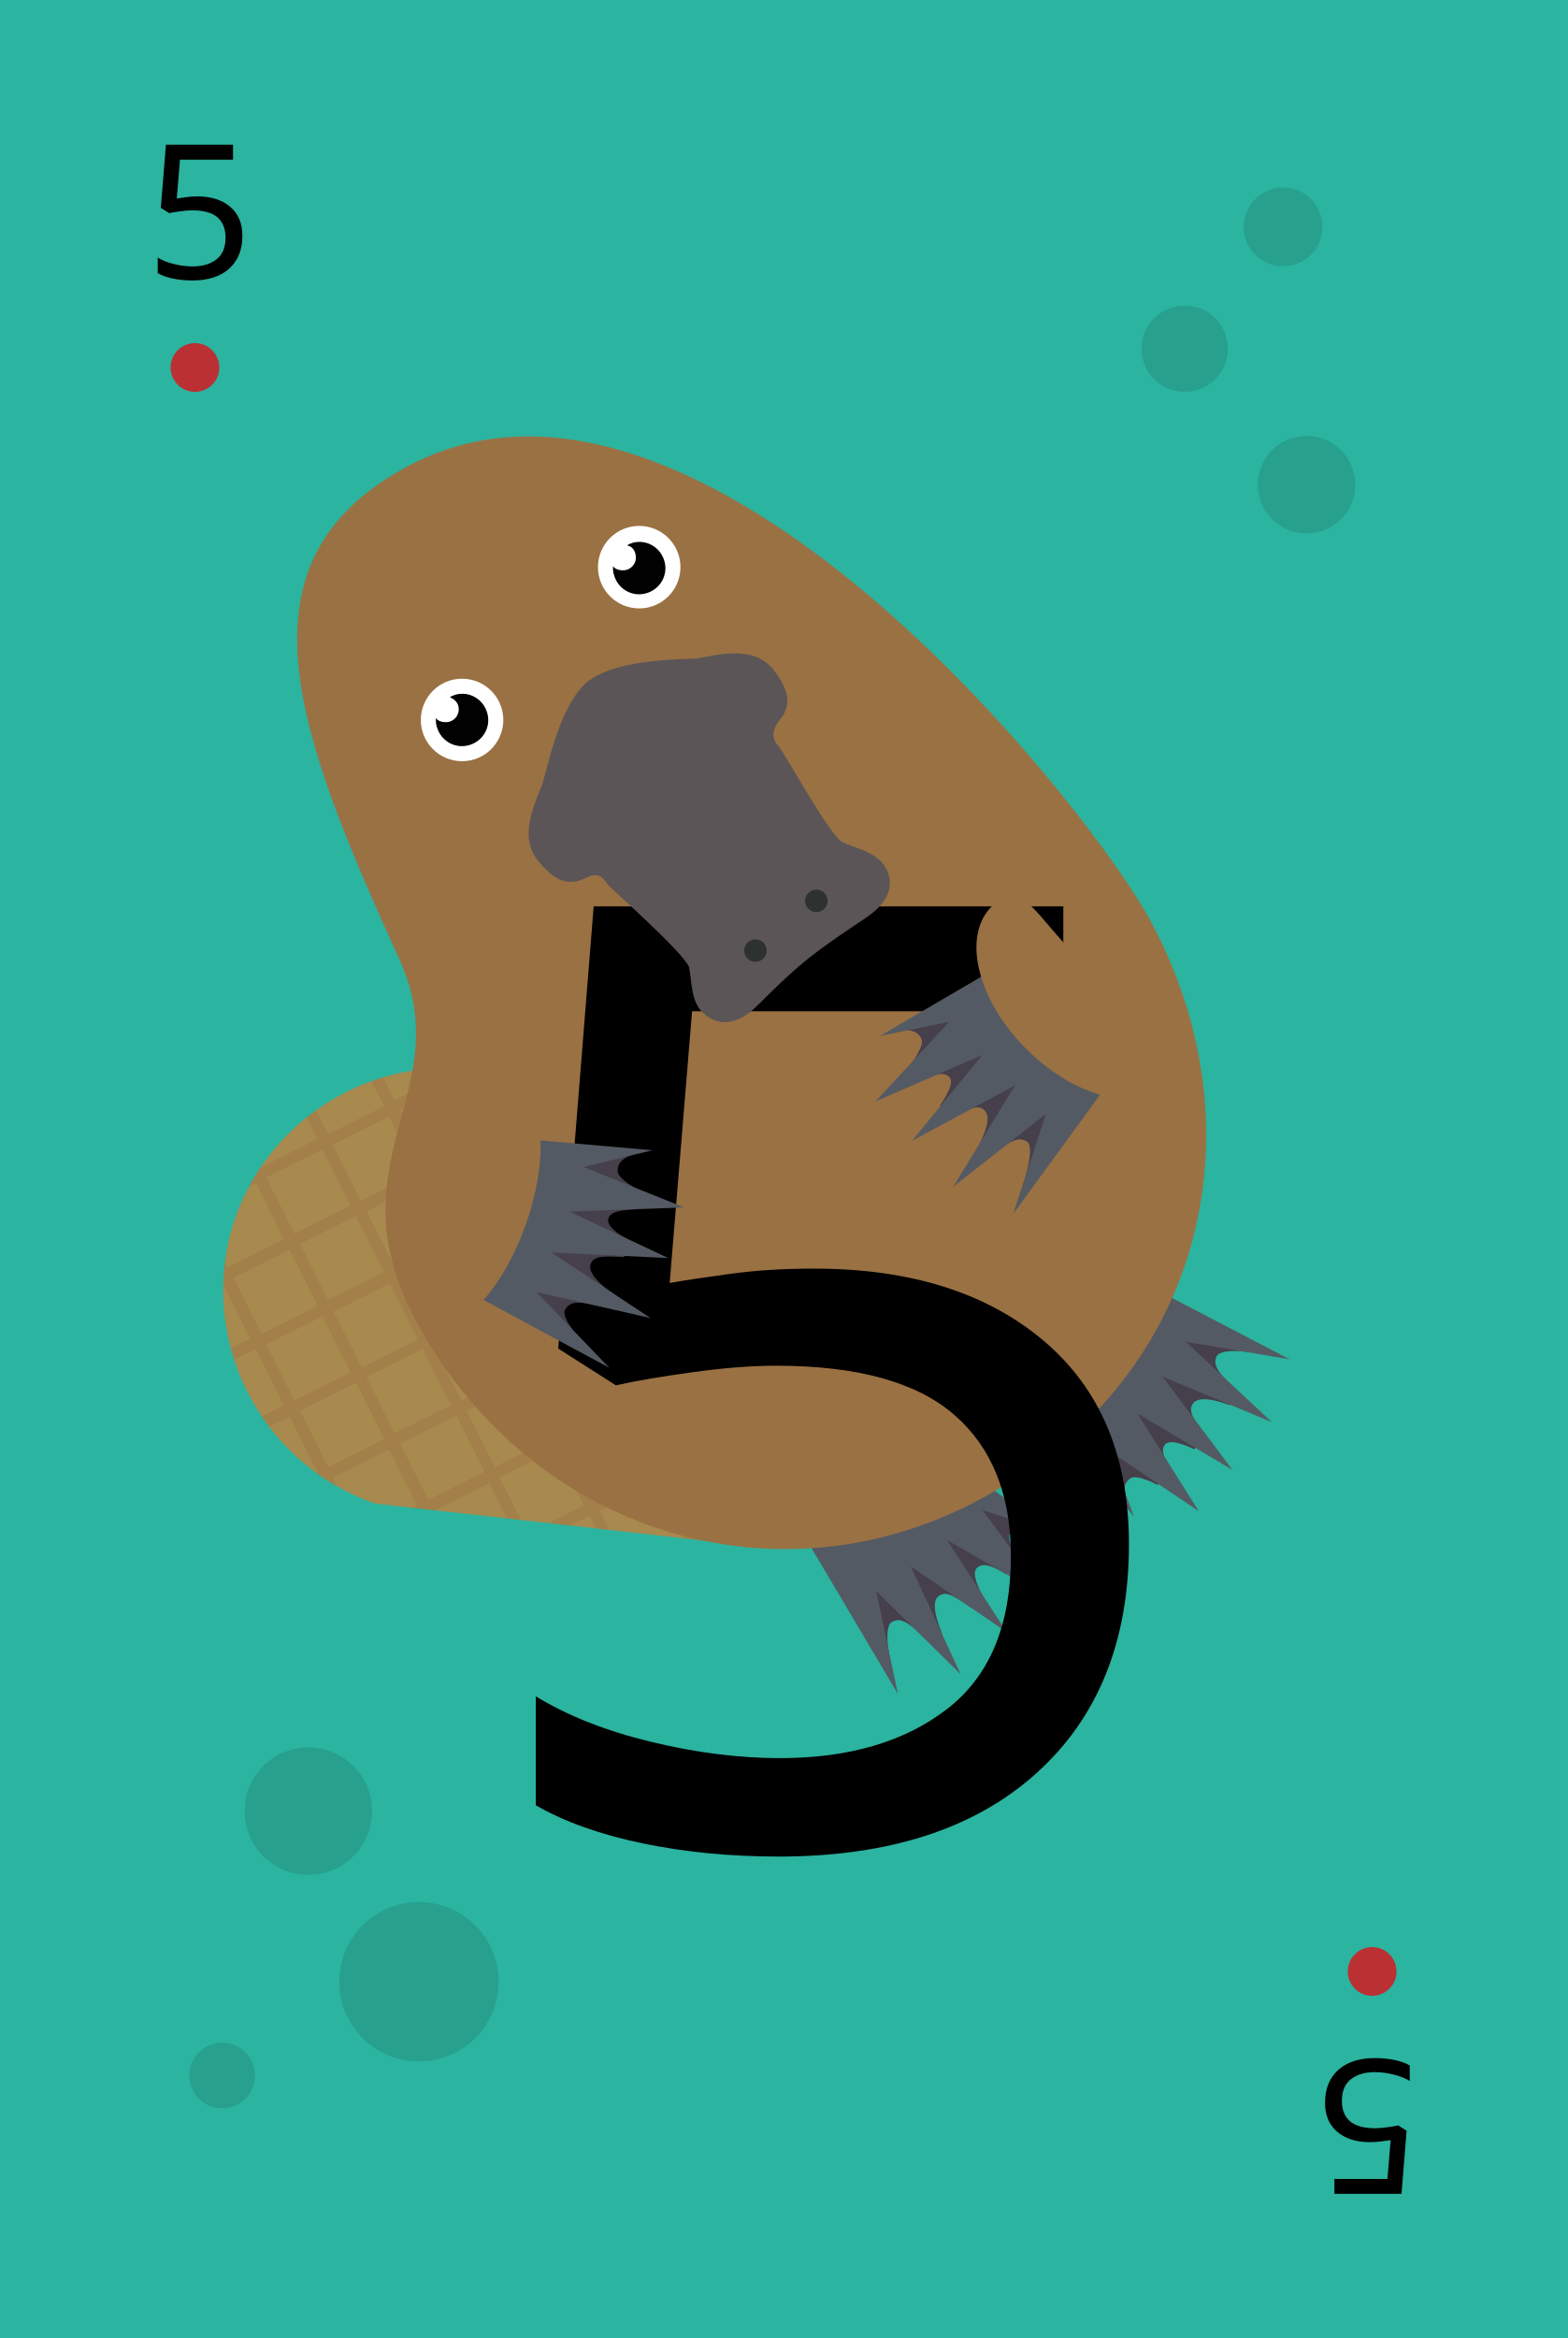
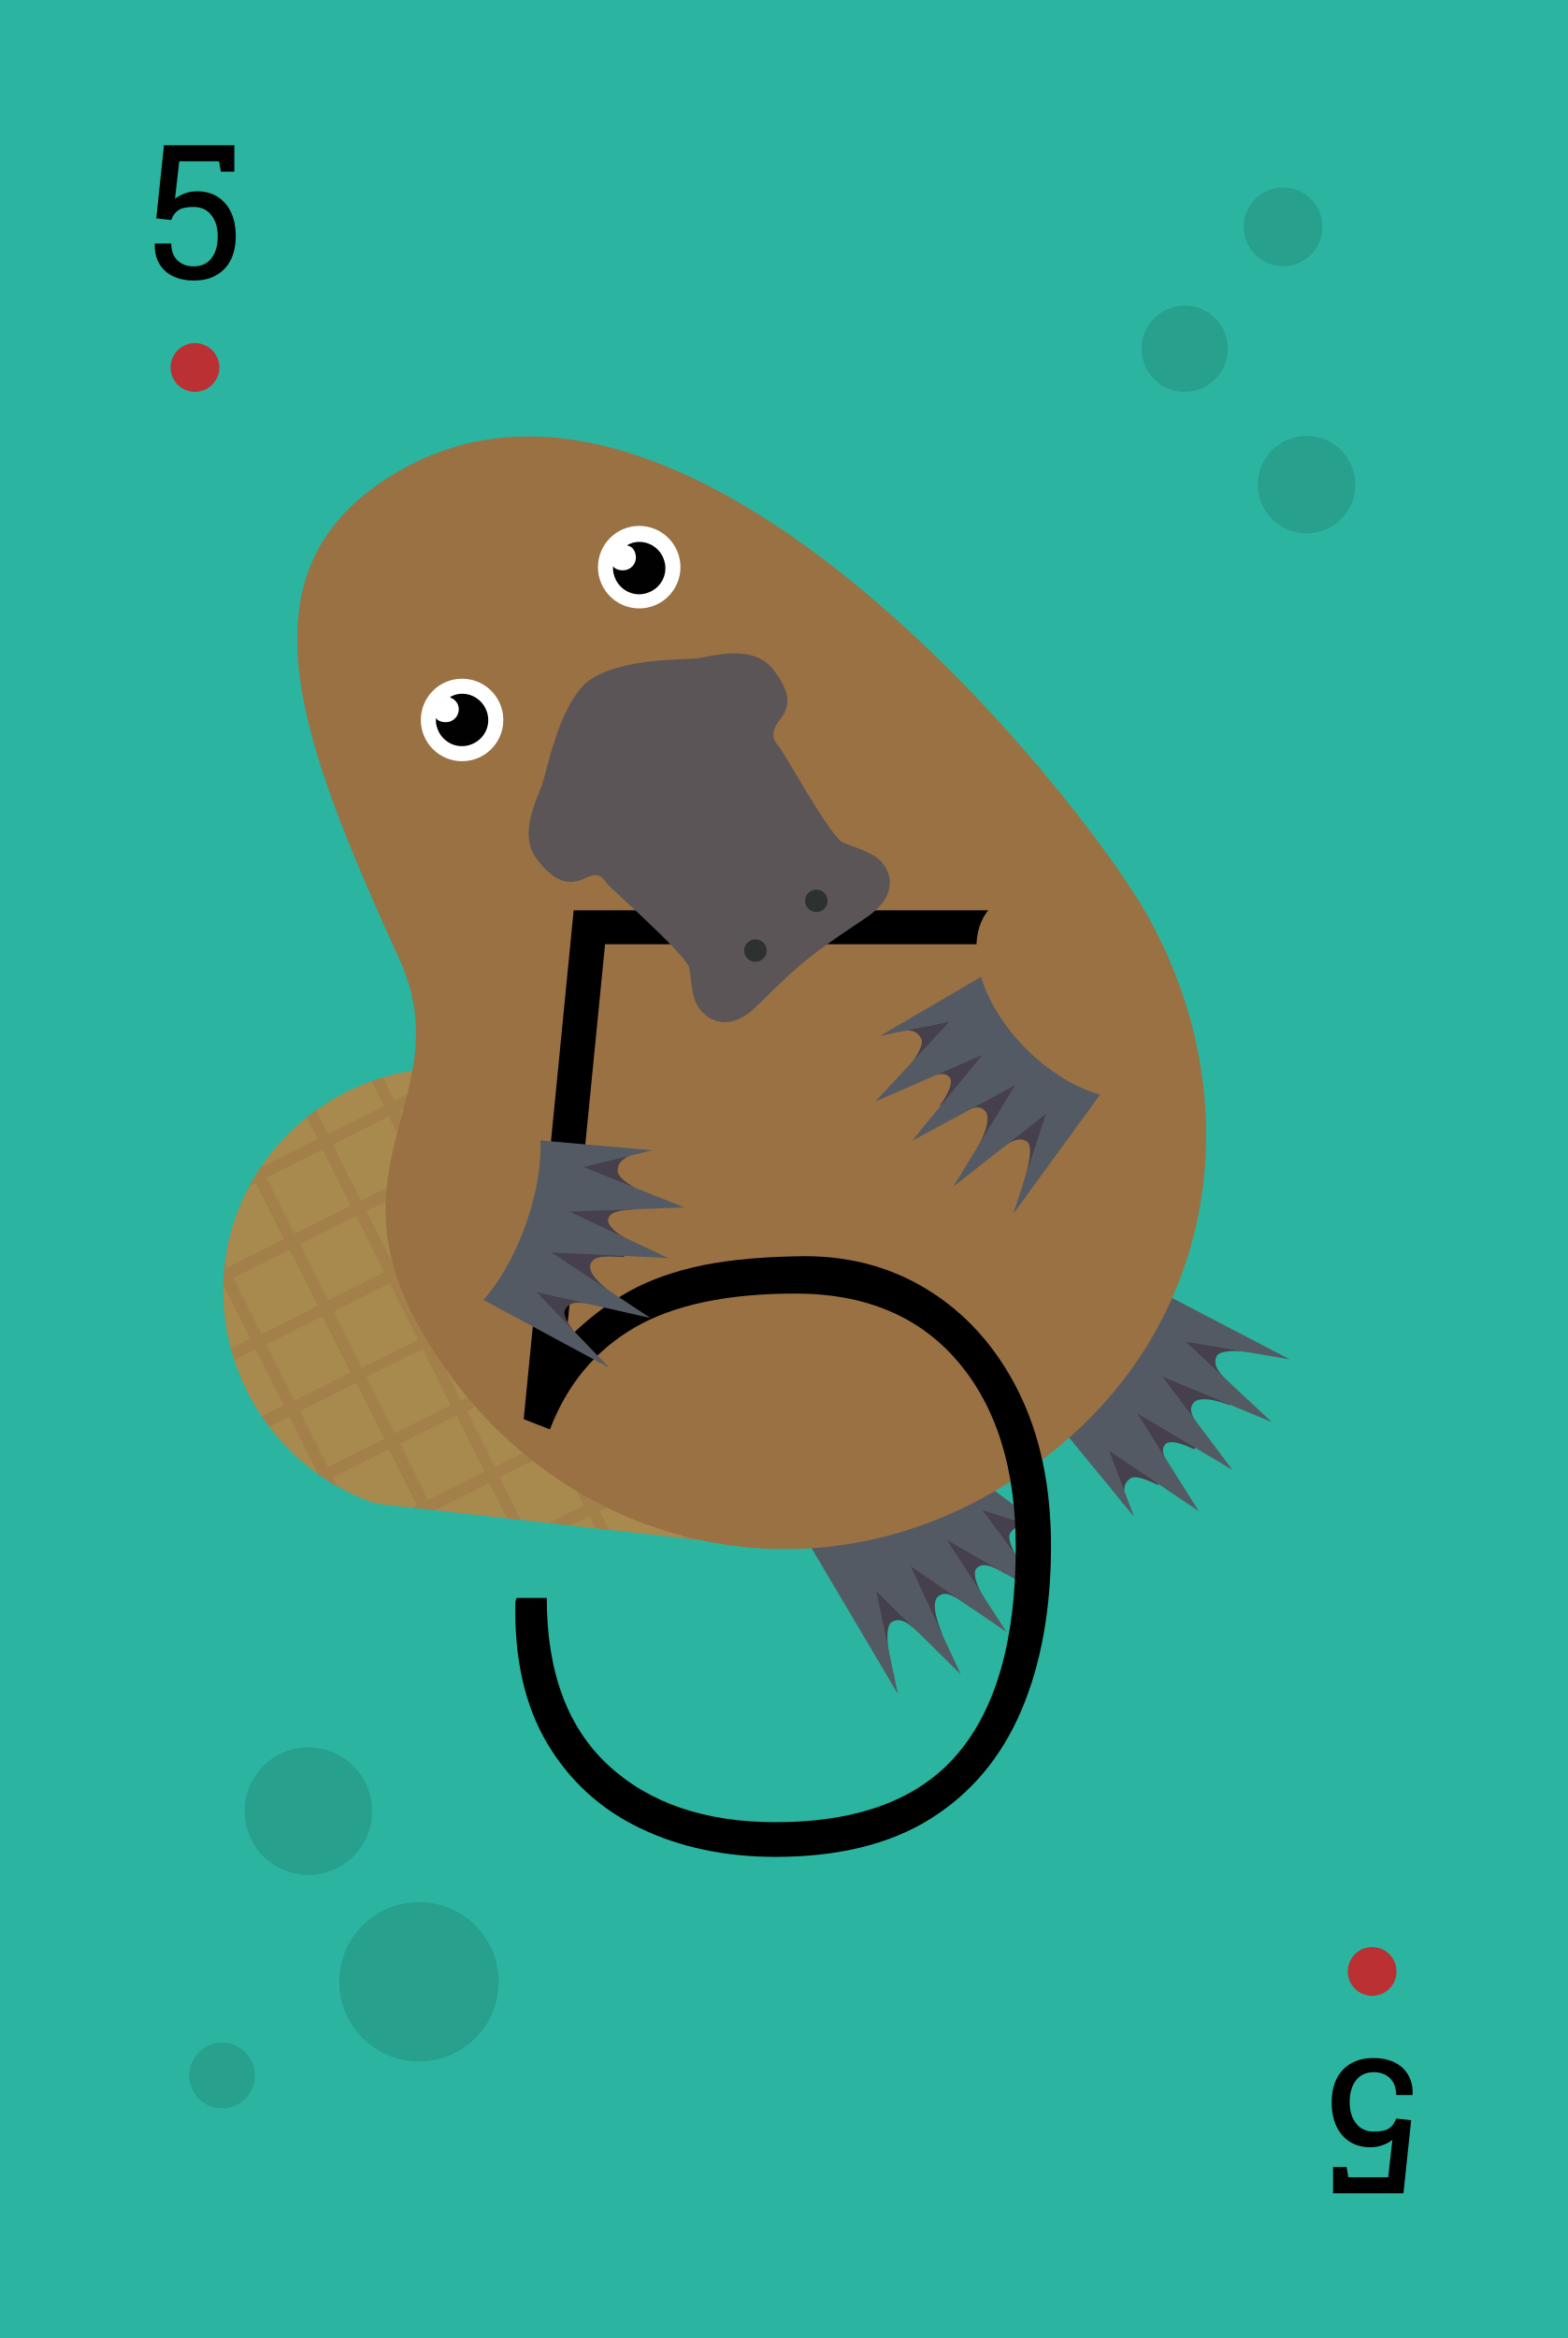
- <svg xmlns="http://www.w3.org/2000/svg" xmlns:xlink="http://www.w3.org/1999/xlink" version="1.1" id="Layer_1" x="0px" y="0px" viewBox="0 0 167.2 249.4" enable-background="new 0 0 167.2 249.4" xml:space="preserve">
-   <rect x="-5.7" y="-5.7" fill="#2BB4A0" width="178.6" height="260.8" />
-   <g>
-     <path fill="#A8894E" d="M88.4,134.5l-33.2-19.4c-12.5-4.1-26,2.7-30.2,15.1c-4.1,12.5,2.7,26,15.1,30.2l38.2,4.3   C90.9,168.9,100.9,138.7,88.4,134.5z" />
-     <g opacity="0.4">
-       <defs>
-         <path id="SVGID_1_" opacity="0.4" d="M88.4,134.5l-33.2-19.4c-12.5-4.1-26,2.7-30.2,15.1c-4.1,12.5,2.7,26,15.1,30.2l38.2,4.3     C90.9,168.9,100.9,138.7,88.4,134.5z" />
-       </defs>
-       <clipPath id="SVGID_2_">
-         <use xlink:href="#SVGID_1_" overflow="visible" />
-       </clipPath>
-       <path clip-path="url(#SVGID_2_)" fill="#9A7143" d="M45.7,197.1l71.2-35.7l-0.3-0.5l0.5-0.3L81.4,89.4l-0.5,0.3l-0.3-0.5    L9.5,124.8l0.3,0.5l-0.5,0.3l35.7,71.2l0.5-0.3L45.7,197.1z M66.5,151l3,6l-6,3l-3-6L66.5,151z M59.9,153l-3-6l6-3l3,6L59.9,153z     M67.5,150.5l6-3l3,6l-6,3L67.5,150.5z M67,149.4l-3-6l6-3l3,6L67,149.4z M63.4,142.3l-3-6l6-3l3,6L63.4,142.3z M71.1,139.8l6-3    l3,6l-6,3L71.1,139.8z M70.5,138.7l-3-6l6-3l3,6L70.5,138.7z M67,131.6l-3-6l6-3l3,6L67,131.6z M65.9,132.2l-6,3l-3-6l6-3    L65.9,132.2z M58.8,135.7l-6,3l-3-6l6-3L58.8,135.7z M59.3,136.8l3,6l-6,3l-3-6L59.3,136.8z M55.2,146.4l-6,3l-3-6l6-3L55.2,146.4    z M55.8,147.5l3,6l-6,3l-3-6L55.8,147.5z M59.3,154.6l3,6l-6,3l-3-6L59.3,154.6z M62.9,161.7l3,6l-6,3l-3-6L62.9,161.7z M64,161.2    l6-3l3,6l-6,3L64,161.2z M71.1,157.6l6-3l3,6l-6,3L71.1,157.6z M78.2,154l6-3l3,6l-6,3L78.2,154z M77.7,153l-3-6l6-3l3,6L77.7,153    z M81.7,143.4l6-3l3,6l-6,3L81.7,143.4z M81.2,142.3l-3-6l6-3l3,6L81.2,142.3z M77.6,135.2l-3-6l6-3l3,6L77.6,135.2z M74.1,128.1    l-3-6l6-3l3,6L74.1,128.1z M70.5,121l-3-6l6-3l3,6L70.5,121z M69.4,121.5l-6,3l-3-6l6-3L69.4,121.5z M62.3,125.1l-6,3l-3-6l6-3    L62.3,125.1z M55.2,128.6l-6,3l-3-6l6-3L55.2,128.6z M48.1,132.2l-6,3l-3-6l6-3L48.1,132.2z M48.6,133.2l3,6l-6,3l-3-6L48.6,133.2    z M44.6,142.9l-6,3l-3-6l6-3L44.6,142.9z M45.1,143.9l3,6l-6,3l-3-6L45.1,143.9z M48.7,151l3,6l-6,3l-3-6L48.7,151z M52.2,158.2    l3,6l-6,3l-3-6L52.2,158.2z M55.8,165.3l3,6l-6,3l-3-6L55.8,165.3z M59.4,172.4l3,6l-6,3l-3-6L59.4,172.4z M60.4,171.9l6-3l3,6    l-6,3L60.4,171.9z M67.5,168.3l6-3l3,6l-6,3L67.5,168.3z M74.6,164.7l6-3l3,6l-6,3L74.6,164.7z M81.8,161.2l6-3l3,6l-6,3    L81.8,161.2z M88.9,157.6l6-3l3,6l-6,3L88.9,157.6z M88.3,156.5l-3-6l6-3l3,6L88.3,156.5z M92.4,146.9l6-3l3,6l-6,3L92.4,146.9z     M91.9,145.8l-3-6l6-3l3,6L91.9,145.8z M88.3,138.7l-3-6l6-3l3,6L88.3,138.7z M84.8,131.6l-3-6l6-3l3,6L84.8,131.6z M81.2,124.5    l-3-6l6-3l3,6L81.2,124.5z M77.6,117.4l-3-6l6-3l3,6L77.6,117.4z M74.1,110.3l-3-6l6-3l3,6L74.1,110.3z M73,110.8l-6,3l-3-6l6-3    L73,110.8z M65.9,114.4l-6,3l-3-6l6-3L65.9,114.4z M58.8,117.9l-6,3l-3-6l6-3L58.8,117.9z M51.7,121.5l-6,3l-3-6l6-3L51.7,121.5z     M44.5,125.1l-6,3l-3-6l6-3L44.5,125.1z M37.4,128.6l-6,3l-3-6l6-3L37.4,128.6z M38,129.7l3,6l-6,3l-3-6L38,129.7z M33.9,139.3    l-6,3l-3-6l6-3L33.9,139.3z M34.4,140.4l3,6l-6,3l-3-6L34.4,140.4z M38,147.5l3,6l-6,3l-3-6L38,147.5z M41.5,154.6l3,6l-6,3l-3-6    L41.5,154.6z M45.1,161.7l3,6l-6,3l-3-6L45.1,161.7z M48.7,168.8l3,6l-6,3l-3-6L48.7,168.8z M52.2,176l3,6l-6,3l-3-6L52.2,176z     M55.8,183.1l3,6l-6,3l-3-6L55.8,183.1z M56.9,182.5l6-3l3,6l-6,3L56.9,182.5z M64,179l6-3l3,6l-6,3L64,179z M71.1,175.4l6-3l3,6    l-6,3L71.1,175.4z M78.2,171.8l6-3l3,6l-6,3L78.2,171.8z M85.3,168.3l6-3l3,6l-6,3L85.3,168.3z M92.4,164.7l6-3l3,6l-6,3    L92.4,164.7z M99.6,161.1l6-3l3,6l-6,3L99.6,161.1z M99,160.1l-3-6l6-3l3,6L99,160.1z M103.1,150.5l6-3l3,6l-6,3L103.1,150.5z     M102.6,149.4l-3-6l6-3l3,6L102.6,149.4z M99,142.3l-3-6l6-3l3,6L99,142.3z M95.4,135.2l-3-6l6-3l3,6L95.4,135.2z M91.9,128l-3-6    l6-3l3,6L91.9,128z M88.3,120.9l-3-6l6-3l3,6L88.3,120.9z M84.7,113.8l-3-6l6-3l3,6L84.7,113.8z M81.2,106.7l-3-6l6-3l3,6    L81.2,106.7z M77.6,99.6l-3-6l6-3l3,6L77.6,99.6z M76.5,100.1l-6,3l-3-6l6-3L76.5,100.1z M69.4,103.7l-6,3l-3-6l6-3L69.4,103.7z     M62.3,107.3l-6,3l-3-6l6-3L62.3,107.3z M55.2,110.8l-6,3l-3-6l6-3L55.2,110.8z M48.1,114.4l-6,3l-3-6l6-3L48.1,114.4z M41,118    l-6,3l-3-6l6-3L41,118z M33.9,121.5l-6,3l-3-6l6-3L33.9,121.5z M26.7,125.1l-6,3l-3-6l6-3L26.7,125.1z M27.3,126.2l3,6l-6,3l-3-6    L27.3,126.2z M23.2,135.8l-6,3l-3-6l6-3L23.2,135.8z M23.7,136.8l3,6l-6,3l-3-6L23.7,136.8z M27.3,143.9l3,6l-6,3l-3-6L27.3,143.9    z M30.9,151.1l3,6l-6,3l-3-6L30.9,151.1z M34.4,158.2l3,6l-6,3l-3-6L34.4,158.2z M38,165.3l3,6l-6,3l-3-6L38,165.3z M41.6,172.4    l3,6l-6,3l-3-6L41.6,172.4z M45.1,179.5l3,6l-6,3l-3-6L45.1,179.5z M48.7,186.6l3,6l-6,3l-3-6L48.7,186.6z M109.7,163.6l-3-6l6-3    l3,6L109.7,163.6z M16.6,122.6l3,6l-6,3l-3-6L16.6,122.6z" />
-     </g>
+ <svg xmlns="http://www.w3.org/2000/svg" xmlns:xlink="http://www.w3.org/1999/xlink" xml:space="preserve" viewBox="0 0 167.2 249.4">
+   <path fill="#2BB4A0" d="M-5.7-5.7h178.6v260.8H-5.7z" />
+   <path fill="#A8894E" d="m88.4 134.5-33.2-19.4c-12.5-4.1-26 2.7-30.2 15.1-4.1 12.5 2.7 26 15.1 30.2l38.2 4.3c12.6 4.2 22.6-26 10.1-30.2" />
+   <g opacity=".4">
+     <defs>
+       <path id="a" d="m88.4 134.5-33.2-19.4c-12.5-4.1-26 2.7-30.2 15.1-4.1 12.5 2.7 26 15.1 30.2l38.2 4.3c12.6 4.2 22.6-26 10.1-30.2" opacity=".4" />
+     </defs>
+     <clipPath id="b">
+       <use xlink:href="#a" overflow="visible" />
+     </clipPath>
+     <path fill="#9A7143" d="m45.7 197.1 71.2-35.7-.3-.5.5-.3-35.7-71.2-.5.3-.3-.5-71.1 35.6.3.5-.5.3L45 196.8l.5-.3zM66.5 151l3 6-6 3-3-6zm-6.6 2-3-6 6-3 3 6zm7.6-2.5 6-3 3 6-6 3zm-.5-1.1-3-6 6-3 3 6zm-3.6-7.1-3-6 6-3 3 6zm7.7-2.5 6-3 3 6-6 3zm-.6-1.1-3-6 6-3 3 6zm-3.5-7.1-3-6 6-3 3 6zm-1.1.6-6 3-3-6 6-3zm-7.1 3.5-6 3-3-6 6-3zm.5 1.1 3 6-6 3-3-6zm-4.1 9.6-6 3-3-6 6-3zm.6 1.1 3 6-6 3-3-6zm3.5 7.1 3 6-6 3-3-6zm3.6 7.1 3 6-6 3-3-6zm1.1-.5 6-3 3 6-6 3zm7.1-3.6 6-3 3 6-6 3zm7.1-3.6 6-3 3 6-6 3zm-.5-1-3-6 6-3 3 6zm4-9.6 6-3 3 6-6 3zm-.5-1.1-3-6 6-3 3 6zm-3.6-7.1-3-6 6-3 3 6zm-3.5-7.1-3-6 6-3 3 6zm-3.6-7.1-3-6 6-3 3 6zm-1.1.5-6 3-3-6 6-3zm-7.1 3.6-6 3-3-6 6-3zm-7.1 3.5-6 3-3-6 6-3zm-7.1 3.6-6 3-3-6 6-3zm.5 1 3 6-6 3-3-6zm-4 9.7-6 3-3-6 6-3zm.5 1 3 6-6 3-3-6zm3.6 7.1 3 6-6 3-3-6zm3.5 7.2 3 6-6 3-3-6zm3.6 7.1 3 6-6 3-3-6zm3.6 7.1 3 6-6 3-3-6zm1-.5 6-3 3 6-6 3zm7.1-3.6 6-3 3 6-6 3zm7.1-3.6 6-3 3 6-6 3zm7.2-3.5 6-3 3 6-6 3zm7.1-3.6 6-3 3 6-6 3zm-.6-1.1-3-6 6-3 3 6zm4.1-9.6 6-3 3 6-6 3zm-.5-1.1-3-6 6-3 3 6zm-3.6-7.1-3-6 6-3 3 6zm-3.5-7.1-3-6 6-3 3 6zm-3.6-7.1-3-6 6-3 3 6zm-3.6-7.1-3-6 6-3 3 6zm-3.5-7.1-3-6 6-3 3 6zm-1.1.5-6 3-3-6 6-3zm-7.1 3.6-6 3-3-6 6-3zm-7.1 3.5-6 3-3-6 6-3zm-7.1 3.6-6 3-3-6 6-3zm-7.2 3.6-6 3-3-6 6-3zm-7.1 3.5-6 3-3-6 6-3zm.6 1.1 3 6-6 3-3-6zm-4.1 9.6-6 3-3-6 6-3zm.5 1.1 3 6-6 3-3-6zm3.6 7.1 3 6-6 3-3-6zm3.5 7.1 3 6-6 3-3-6zm3.6 7.1 3 6-6 3-3-6zm3.6 7.1 3 6-6 3-3-6zm3.5 7.2 3 6-6 3-3-6zm3.6 7.1 3 6-6 3-3-6zm1.1-.6 6-3 3 6-6 3zM64 179l6-3 3 6-6 3zm7.1-3.6 6-3 3 6-6 3zm7.1-3.6 6-3 3 6-6 3zm7.1-3.5 6-3 3 6-6 3zm7.1-3.6 6-3 3 6-6 3zm7.2-3.6 6-3 3 6-6 3zm-.6-1-3-6 6-3 3 6zm4.1-9.6 6-3 3 6-6 3zm-.5-1.1-3-6 6-3 3 6zm-3.6-7.1-3-6 6-3 3 6zm-3.6-7.1-3-6 6-3 3 6zm-3.5-7.2-3-6 6-3 3 6zm-3.6-7.1-3-6 6-3 3 6zm-3.6-7.1-3-6 6-3 3 6zm-3.5-7.1-3-6 6-3 3 6zm-3.6-7.1-3-6 6-3 3 6zm-1.1.5-6 3-3-6 6-3zm-7.1 3.6-6 3-3-6 6-3zm-7.1 3.6-6 3-3-6 6-3zm-7.1 3.5-6 3-3-6 6-3zm-7.1 3.6-6 3-3-6 6-3zM41 118l-6 3-3-6 6-3zm-7.1 3.5-6 3-3-6 6-3zm-7.2 3.6-6 3-3-6 6-3zm.6 1.1 3 6-6 3-3-6zm-4.1 9.6-6 3-3-6 6-3zm.5 1 3 6-6 3-3-6zm3.6 7.1 3 6-6 3-3-6zm3.6 7.2 3 6-6 3-3-6zm3.5 7.1 3 6-6 3-3-6zm3.6 7.1 3 6-6 3-3-6zm3.6 7.1 3 6-6 3-3-6zm3.5 7.1 3 6-6 3-3-6zm3.6 7.1 3 6-6 3-3-6zm61-23-3-6 6-3 3 6zm-93.1-41 3 6-6 3-3-6z" clip-path="url(#b)" />
  </g>
-   <g>
-     <path fill="#45404B" d="M134.5,144.4c0,0-4.2-0.8-4.7,0.3c-0.5,1.1,0.5,2,2.3,3.8l-0.9,1.4c0,0-3.1-1.3-3.9-0.2   c-0.6,0.8,0.1,1.8,1.3,3.5l-1.2,1.4c0,0-2.5-1.3-3.1-0.5c-0.4,0.5-0.3,1.2,0.8,2.9l-1.6,1.4c0,0-2.2-1.2-2.9-0.7   c-0.7,0.5-0.8,1.2-0.5,2.6l-0.3,0.1l-3.5-6.7l4.7-5.7l4.2-5.1l1.6-1.2L134.5,144.4z" />
-     <polygon fill="#545A63" points="117.6,144.8 112.6,150.9 127.9,161.2  " />
-     <polygon fill="#545A63" points="120.1,141.6 115.5,147.3 131.5,156.8  " />
-     <polygon fill="#545A63" points="115.5,147.2 112.3,151.2 121,161.8  " />
-     <polygon fill="#545A63" points="122.2,139.1 117.9,144.3 135.7,151.7  " />
-     <polygon fill="#545A63" points="123.4,137.6 119.8,142 137.6,145  " />
-   </g>
-   <g>
-     <path fill="#45404B" d="M95.1,177.7c0,0-1-4.2,0.1-4.7c1.1-0.6,2,0.4,3.9,2.1l1.4-0.9c0,0-1.4-3.1-0.4-3.9c0.8-0.7,1.8,0,3.5,1.2   l1.3-1.2c0,0-1.5-2.5-0.6-3.1c0.5-0.4,1.2-0.4,3,0.7l1.3-1.6c0,0-1.3-2.1-0.8-2.8c0.5-0.7,1.2-0.9,2.6-0.6l0-0.3l-6.8-3.2l-5.4,5   l-4.9,4.4l-1.1,1.7L95.1,177.7z" />
-     <polygon fill="#545A63" points="94.8,160.7 100.7,155.5 111.7,170.4  " />
-     <polygon fill="#545A63" points="91.8,163.4 97.3,158.5 107.4,174.1  " />
-     <polygon fill="#545A63" points="97.1,158.6 101,155.2 112,163.4  " />
-     <polygon fill="#545A63" points="89.3,165.6 94.4,161.1 102.5,178.6  " />
-     <polygon fill="#545A63" points="86.5,165 92.1,163.1 95.8,180.7  " />
-   </g>
-   <path fill="#9A7143" d="M43.2,49.9c-18.6,10.2-11.5,28.4-0.6,52.4c6.5,14.3-7.6,21.6,2,39c12.1,22.1,38.4,30.5,60.4,18.4  c24-13.1,29.7-40.1,17.4-62.1C114.5,83.8,73.6,33.2,43.2,49.9z" />
-   <g>
-     <g>
-       <circle fill="#FFFFFF" cx="49.3" cy="76.8" r="4.4" />
-       <g>
-         <path fill="#010101" d="M48.9,75.3c0.2,0.7-0.2,1.5-1,1.7c-0.5,0.1-1.1,0-1.4-0.4c0,0.3,0,0.6,0.1,0.9c0.4,1.5,1.9,2.4,3.4,2     c1.5-0.4,2.4-1.9,2-3.4s-1.9-2.4-3.4-2c-0.2,0.1-0.4,0.1-0.6,0.3C48.4,74.5,48.8,74.9,48.9,75.3z" />
-       </g>
-     </g>
-     <g>
-       <circle fill="#FFFFFF" cx="68.2" cy="60.5" r="4.4" />
-       <g>
-         <path fill="#010101" d="M67.8,59.1c0.2,0.7-0.2,1.5-1,1.7c-0.5,0.1-1.1,0-1.4-0.4c0,0.3,0,0.6,0.1,0.9c0.4,1.5,1.9,2.4,3.4,2     c1.5-0.4,2.4-1.9,2-3.4c-0.4-1.5-1.9-2.4-3.4-2c-0.2,0.1-0.4,0.1-0.6,0.3C67.3,58.2,67.7,58.6,67.8,59.1z" />
-       </g>
-     </g>
-   </g>
-   <circle fill="#BA3033" cx="20.8" cy="39.2" r="2.6" />
-   <g>
-     <text transform="matrix(1 0 0 1 15.5643 29.7173)" font-family="'RobotoSlab-Regular'" font-size="20">5</text>
-   </g>
-   <circle fill="#BA3033" cx="146.4" cy="210.3" r="2.6" />
-   <g>
-     <text transform="matrix(-1 0 0 -1 151.6725 219.7435)" font-family="'RobotoSlab-Regular'" font-size="20">5</text>
-   </g>
-   <text transform="matrix(1 0 0 1 48.3574 196.6374)" font-family="'RobotoSlab-Thin'" font-size="140">5</text>
-   <circle opacity="0.2" fill="#1A4E47" cx="32.9" cy="193.2" r="6.8" />
-   <circle opacity="0.2" fill="#1A4E47" cx="136.9" cy="24.2" r="4.2" />
-   <circle opacity="0.2" fill="#1A4E47" cx="139.4" cy="51.7" r="5.2" />
-   <circle opacity="0.2" fill="#1A4E47" cx="44.7" cy="211.4" r="8.5" />
-   <circle opacity="0.2" fill="#1A4E47" cx="23.7" cy="221.4" r="3.5" />
-   <circle opacity="0.2" fill="#1A4E47" cx="126.4" cy="37.2" r="4.6" />
-   <g>
-     <g>
-       <path fill="#45404B" d="M62.7,143.7c0,0-3-3-2.4-4c0.6-1.1,1.9-0.8,4.4-0.2l0.7-1.5c0,0-2.8-1.9-2.4-3.1c0.3-1,1.5-0.9,3.6-0.8    l0.5-1.8c0,0-2.5-1.3-2.2-2.3c0.2-0.6,0.8-0.9,2.9-1l0.3-2.1c0,0-2.2-1.1-2.2-2c0-0.9,0.6-1.4,1.9-1.9l-0.1-0.3l-7.5,0.9l-2,7.1    l-1.9,6.3l-0.1,2L62.7,143.7z" />
-       <polygon fill="#545A63" points="53.5,129.5 55.8,121.9 73,128.8   " />
-       <polygon fill="#545A63" points="52.4,133.3 54.5,126.3 71.3,134.2   " />
-       <polygon fill="#545A63" points="54.4,126.4 55.9,121.5 69.6,122.7   " />
-       <polygon fill="#545A63" points="51.4,136.5 53.4,130 69.4,140.6   " />
-       <polygon fill="#545A63" points="50.9,138.3 52.5,132.9 65,145.9   " />
-     </g>
-     <ellipse transform="matrix(-0.3352 0.9422 -0.9422 -0.3352 188.7524 124.1378)" fill="#9A7143" cx="50.6" cy="128.7" rx="13.4" ry="5.9" />
-   </g>
-   <g>
-     <g>
-       <path fill="#45404B" d="M109.1,126.5c0,0,1.4-4,0.5-4.7c-1-0.7-2.1,0.1-4.1,1.7l-1.2-1.1c0,0,1.7-2.9,0.8-3.9    c-0.7-0.8-1.8-0.2-3.6,0.8l-1.2-1.4c0,0,1.7-2.3,1-3c-0.5-0.5-1.2-0.5-3,0.4l-1.1-1.8c0,0,1.5-2,1.1-2.7c-0.4-0.8-1.1-1-2.5-0.9    l0-0.3l7.1-2.4l4.9,5.5l4.4,4.9l0.9,1.8L109.1,126.5z" />
-       <polygon fill="#545A63" points="111.3,109.7 106,103.9 93.4,117.5   " />
-       <polygon fill="#545A63" points="114,112.7 109.1,107.3 97.3,121.7   " />
-       <polygon fill="#545A63" points="109.2,107.4 105.7,103.6 93.9,110.5   " />
-       <polygon fill="#545A63" points="116.2,115.2 111.7,110.2 101.7,126.6   " />
-       <polygon fill="#545A63" points="117.5,116.6 113.7,112.4 108.1,129.5   " />
-     </g>
-     <path fill="#9A7143" d="M124.7,115.6c-3.2,3.2-10,1.5-15.2-3.7c-5.2-5.2-6.9-12-3.7-15.2c3.2-3.2,4.4,0.7,9.6,5.9   C120.6,107.9,127.8,112.5,124.7,115.6z" />
-   </g>
-   <g>
-     <path fill="#5B5557" d="M83.1,76.9c1.6-1.8,0.9-3.5-0.6-5.5c-1.9-2.3-5-1.8-7.9-1.2c-1.2,0.2-8.5-0.1-11.9,2.5   c-3.2,2.7-4.4,9.9-4.9,11.1c-1.1,2.7-2.3,5.7-0.4,8c1.6,2,3.1,2.9,5.2,1.8c1.3-0.6,1.7,0,2.2,0.7c0.5,0.6,7.8,7,8.7,8.8   c0.3,1.3,0.2,3.4,1.2,4.6c1.5,1.8,3.6,1.7,5.4,0.2c0.8-0.6,3.3-3.4,6.2-5.7s6.1-4.2,6.9-4.9c1.8-1.5,2.4-3.5,0.9-5.3   c-1-1.2-3.1-1.6-4.3-2.2c-1.6-1.2-6.2-9.7-6.8-10.3S82.3,78,83.1,76.9z" />
-     <g>
-       <circle fill="#2D3130" cx="80.6" cy="101.4" r="1.2" />
-       <circle fill="#2D3130" cx="87.1" cy="96.1" r="1.2" />
-     </g>
+   <path fill="#45404B" d="M134.5 144.4s-4.2-.8-4.7.3.5 2 2.3 3.8l-.9 1.4s-3.1-1.3-3.9-.2c-.6.8.1 1.8 1.3 3.5l-1.2 1.4s-2.5-1.3-3.1-.5c-.4.5-.3 1.2.8 2.9l-1.6 1.4s-2.2-1.2-2.9-.7-.8 1.2-.5 2.6l-.3.1-3.5-6.7 4.7-5.7 4.2-5.1 1.6-1.2z" />
+   <path fill="#545A63" d="m117.6 144.8-5 6.1 15.3 10.3z" />
+   <path fill="#545A63" d="m120.1 141.6-4.6 5.7 16 9.5z" />
+   <path fill="#545A63" d="m115.5 147.2-3.2 4 8.7 10.6zm6.7-8.1-4.3 5.2 17.8 7.4z" />
+   <path fill="#545A63" d="m123.4 137.6-3.6 4.4 17.8 3z" />
+   <path fill="#45404B" d="M95.1 177.7s-1-4.2.1-4.7c1.1-.6 2 .4 3.9 2.1l1.4-.9s-1.4-3.1-.4-3.9c.8-.7 1.8 0 3.5 1.2l1.3-1.2s-1.5-2.5-.6-3.1c.5-.4 1.2-.4 3 .7l1.3-1.6s-1.3-2.1-.8-2.8 1.2-.9 2.6-.6v-.3l-6.8-3.2-5.4 5-4.9 4.4-1.1 1.7z" />
+   <path fill="#545A63" d="m94.8 160.7 5.9-5.2 11 14.9z" />
+   <path fill="#545A63" d="m91.8 163.4 5.5-4.9 10.1 15.6z" />
+   <path fill="#545A63" d="m97.1 158.6 3.9-3.4 11 8.2zm-7.8 7 5.1-4.5 8.1 17.5z" />
+   <path fill="#545A63" d="m86.5 165 5.6-1.9 3.7 17.6z" />
+   <path fill="#9A7143" d="M43.2 49.9c-18.6 10.2-11.5 28.4-.6 52.4 6.5 14.3-7.6 21.6 2 39 12.1 22.1 38.4 30.5 60.4 18.4 24-13.1 29.7-40.1 17.4-62.1-7.9-13.8-48.8-64.4-79.2-47.7" />
+   <circle cx="49.3" cy="76.8" r="4.4" fill="#FFF" />
+   <path fill="#010101" d="M48.9 75.3c.2.7-.2 1.5-1 1.7-.5.1-1.1 0-1.4-.4 0 .3 0 .6.1.9.4 1.5 1.9 2.4 3.4 2s2.4-1.9 2-3.4-1.9-2.4-3.4-2c-.2.1-.4.1-.6.3.4.1.8.5.9.9" />
+   <circle cx="68.2" cy="60.5" r="4.4" fill="#FFF" />
+   <path fill="#010101" d="M67.8 59.1c.2.7-.2 1.5-1 1.7-.5.1-1.1 0-1.4-.4 0 .3 0 .6.1.9.4 1.5 1.9 2.4 3.4 2s2.4-1.9 2-3.4-1.9-2.4-3.4-2c-.2.1-.4.1-.6.3.4 0 .8.4.9.9" />
+   <circle cx="20.8" cy="39.2" r="2.6" fill="#BA3033" />
+   <path d="M20.664 29.927q-1.2 0-2.16-.44-.95-.44-1.48-1.31-.54-.87-.51-2.14l.02-.06h1.74q0 1.15.66 1.8.67.64 1.73.64 1.22 0 1.89-.86.68-.86.68-2.35 0-1.38-.68-2.25-.68-.88-1.88-.88-1.14 0-1.65.35-.51.34-.75 1.04l-1.6-.17.82-7.8h7.51v2.81h-1.44l-.19-1.1h-4.25l-.45 3.99q.29-.22.63-.39t.75-.28q.4-.11.88-.12 1.31-.02 2.26.57.94.59 1.45 1.66.51 1.08.51 2.55 0 1.42-.51 2.49-.52 1.06-1.52 1.65-1 .6-2.46.6" />
+   <circle cx="146.4" cy="210.3" r="2.6" fill="#BA3033" />
+   <path d="M146.573 219.534q1.2 0 2.16.44.95.44 1.48 1.31.54.87.51 2.14l-.02.06h-1.74q0-1.15-.66-1.8-.67-.64-1.73-.64-1.22 0-1.89.86-.68.86-.68 2.35 0 1.38.68 2.25.68.88 1.88.88 1.14 0 1.65-.35.51-.34.75-1.04l1.6.17-.82 7.8h-7.51v-2.81h1.44l.19 1.1h4.25l.45-3.99q-.29.22-.63.39t-.75.28q-.4.11-.88.12-1.31.02-2.26-.57-.94-.59-1.45-1.66-.51-1.08-.51-2.55 0-1.42.51-2.49.52-1.06 1.52-1.65 1-.6 2.46-.6m-63.836-21.457q-8.06 0-14.42-3.05-6.36-3.04-9.95-9.09-3.58-6.05-3.38-15.07l.14-.41h3.21q0 11.76 6.56 17.84 6.57 6.08 17.84 6.08 13.27 0 19.45-7.31 6.19-7.31 6.19-22.01 0-12.58-6.19-19.83-6.18-7.24-17.33-7.24-10.93 0-17.19 3.65-6.25 3.66-8.99 10.84l-2.8-1.09 5.33-54.28h47.85v13.06h-3.69v-9.44h-40.81l-4.17 42.25q2.87-2.87 5.98-4.79 3.11-1.91 7.49-2.97 4.37-1.06 10.94-1.2 7.93-.27 14.11 3.52 6.19 3.8 9.71 10.8 3.52 7.01 3.52 16.58 0 10.12-3.18 17.57t-9.67 11.52q-6.5 4.07-16.55 4.07" />
+   <circle cx="32.9" cy="193.2" r="6.8" fill="#1A4E47" opacity=".2" />
+   <circle cx="136.9" cy="24.2" r="4.2" fill="#1A4E47" opacity=".2" />
+   <circle cx="139.4" cy="51.7" r="5.2" fill="#1A4E47" opacity=".2" />
+   <circle cx="44.7" cy="211.4" r="8.5" fill="#1A4E47" opacity=".2" />
+   <circle cx="23.7" cy="221.4" r="3.5" fill="#1A4E47" opacity=".2" />
+   <circle cx="126.4" cy="37.2" r="4.6" fill="#1A4E47" opacity=".2" />
+   <path fill="#45404B" d="M62.7 143.7s-3-3-2.4-4c.6-1.1 1.9-.8 4.4-.2l.7-1.5s-2.8-1.9-2.4-3.1c.3-1 1.5-.9 3.6-.8l.5-1.8s-2.5-1.3-2.2-2.3c.2-.6.8-.9 2.9-1l.3-2.1s-2.2-1.1-2.2-2 .6-1.4 1.9-1.9l-.1-.3-7.5.9-2 7.1-1.9 6.3-.1 2z" />
+   <path fill="#545A63" d="m53.5 129.5 2.3-7.6 17.2 6.9z" />
+   <path fill="#545A63" d="m52.4 133.3 2.1-7 16.8 7.9z" />
+   <path fill="#545A63" d="m54.4 126.4 1.5-4.9 13.7 1.2zm-3 10.1 2-6.5 16 10.6z" />
+   <path fill="#545A63" d="m50.9 138.3 1.6-5.4 12.5 13z" />
+   <ellipse cx="50.6" cy="128.7" fill="#9A7143" rx="13.4" ry="5.9" transform="rotate(109.584 50.575 128.657)" />
+   <path fill="#45404B" d="M109.1 126.5s1.4-4 .5-4.7c-1-.7-2.1.1-4.1 1.7l-1.2-1.1s1.7-2.9.8-3.9c-.7-.8-1.8-.2-3.6.8l-1.2-1.4s1.7-2.3 1-3c-.5-.5-1.2-.5-3 .4l-1.1-1.8s1.5-2 1.1-2.7c-.4-.8-1.1-1-2.5-.9v-.3l7.1-2.4 4.9 5.5 4.4 4.9.9 1.8z" />
+   <path fill="#545A63" d="m111.3 109.7-5.3-5.8-12.6 13.6z" />
+   <path fill="#545A63" d="m114 112.7-4.9-5.4-11.8 14.4z" />
+   <path fill="#545A63" d="m109.2 107.4-3.5-3.8-11.8 6.9zm7 7.8-4.5-5-10 16.4z" />
+   <path fill="#545A63" d="m117.5 116.6-3.8-4.2-5.6 17.1z" />
+   <path fill="#9A7143" d="M124.7 115.6c-3.2 3.2-10 1.5-15.2-3.7s-6.9-12-3.7-15.2 4.4.7 9.6 5.9c5.2 5.3 12.4 9.9 9.3 13" />
+   <path fill="#5B5557" d="M83.1 76.9c1.6-1.8.9-3.5-.6-5.5-1.9-2.3-5-1.8-7.9-1.2-1.2.2-8.5-.1-11.9 2.5-3.2 2.7-4.4 9.9-4.9 11.1-1.1 2.7-2.3 5.7-.4 8 1.6 2 3.1 2.9 5.2 1.8 1.3-.6 1.7 0 2.2.7.5.6 7.8 7 8.7 8.8.3 1.3.2 3.4 1.2 4.6 1.5 1.8 3.6 1.7 5.4.2.8-.6 3.3-3.4 6.2-5.7s6.1-4.2 6.9-4.9c1.8-1.5 2.4-3.5.9-5.3-1-1.2-3.1-1.6-4.3-2.2-1.6-1.2-6.2-9.7-6.8-10.3s-.7-1.5.1-2.6" />
+   <g fill="#2D3130">
+     <circle cx="80.6" cy="101.4" r="1.2" />
+     <circle cx="87.1" cy="96.1" r="1.2" />
  </g>
</svg>
